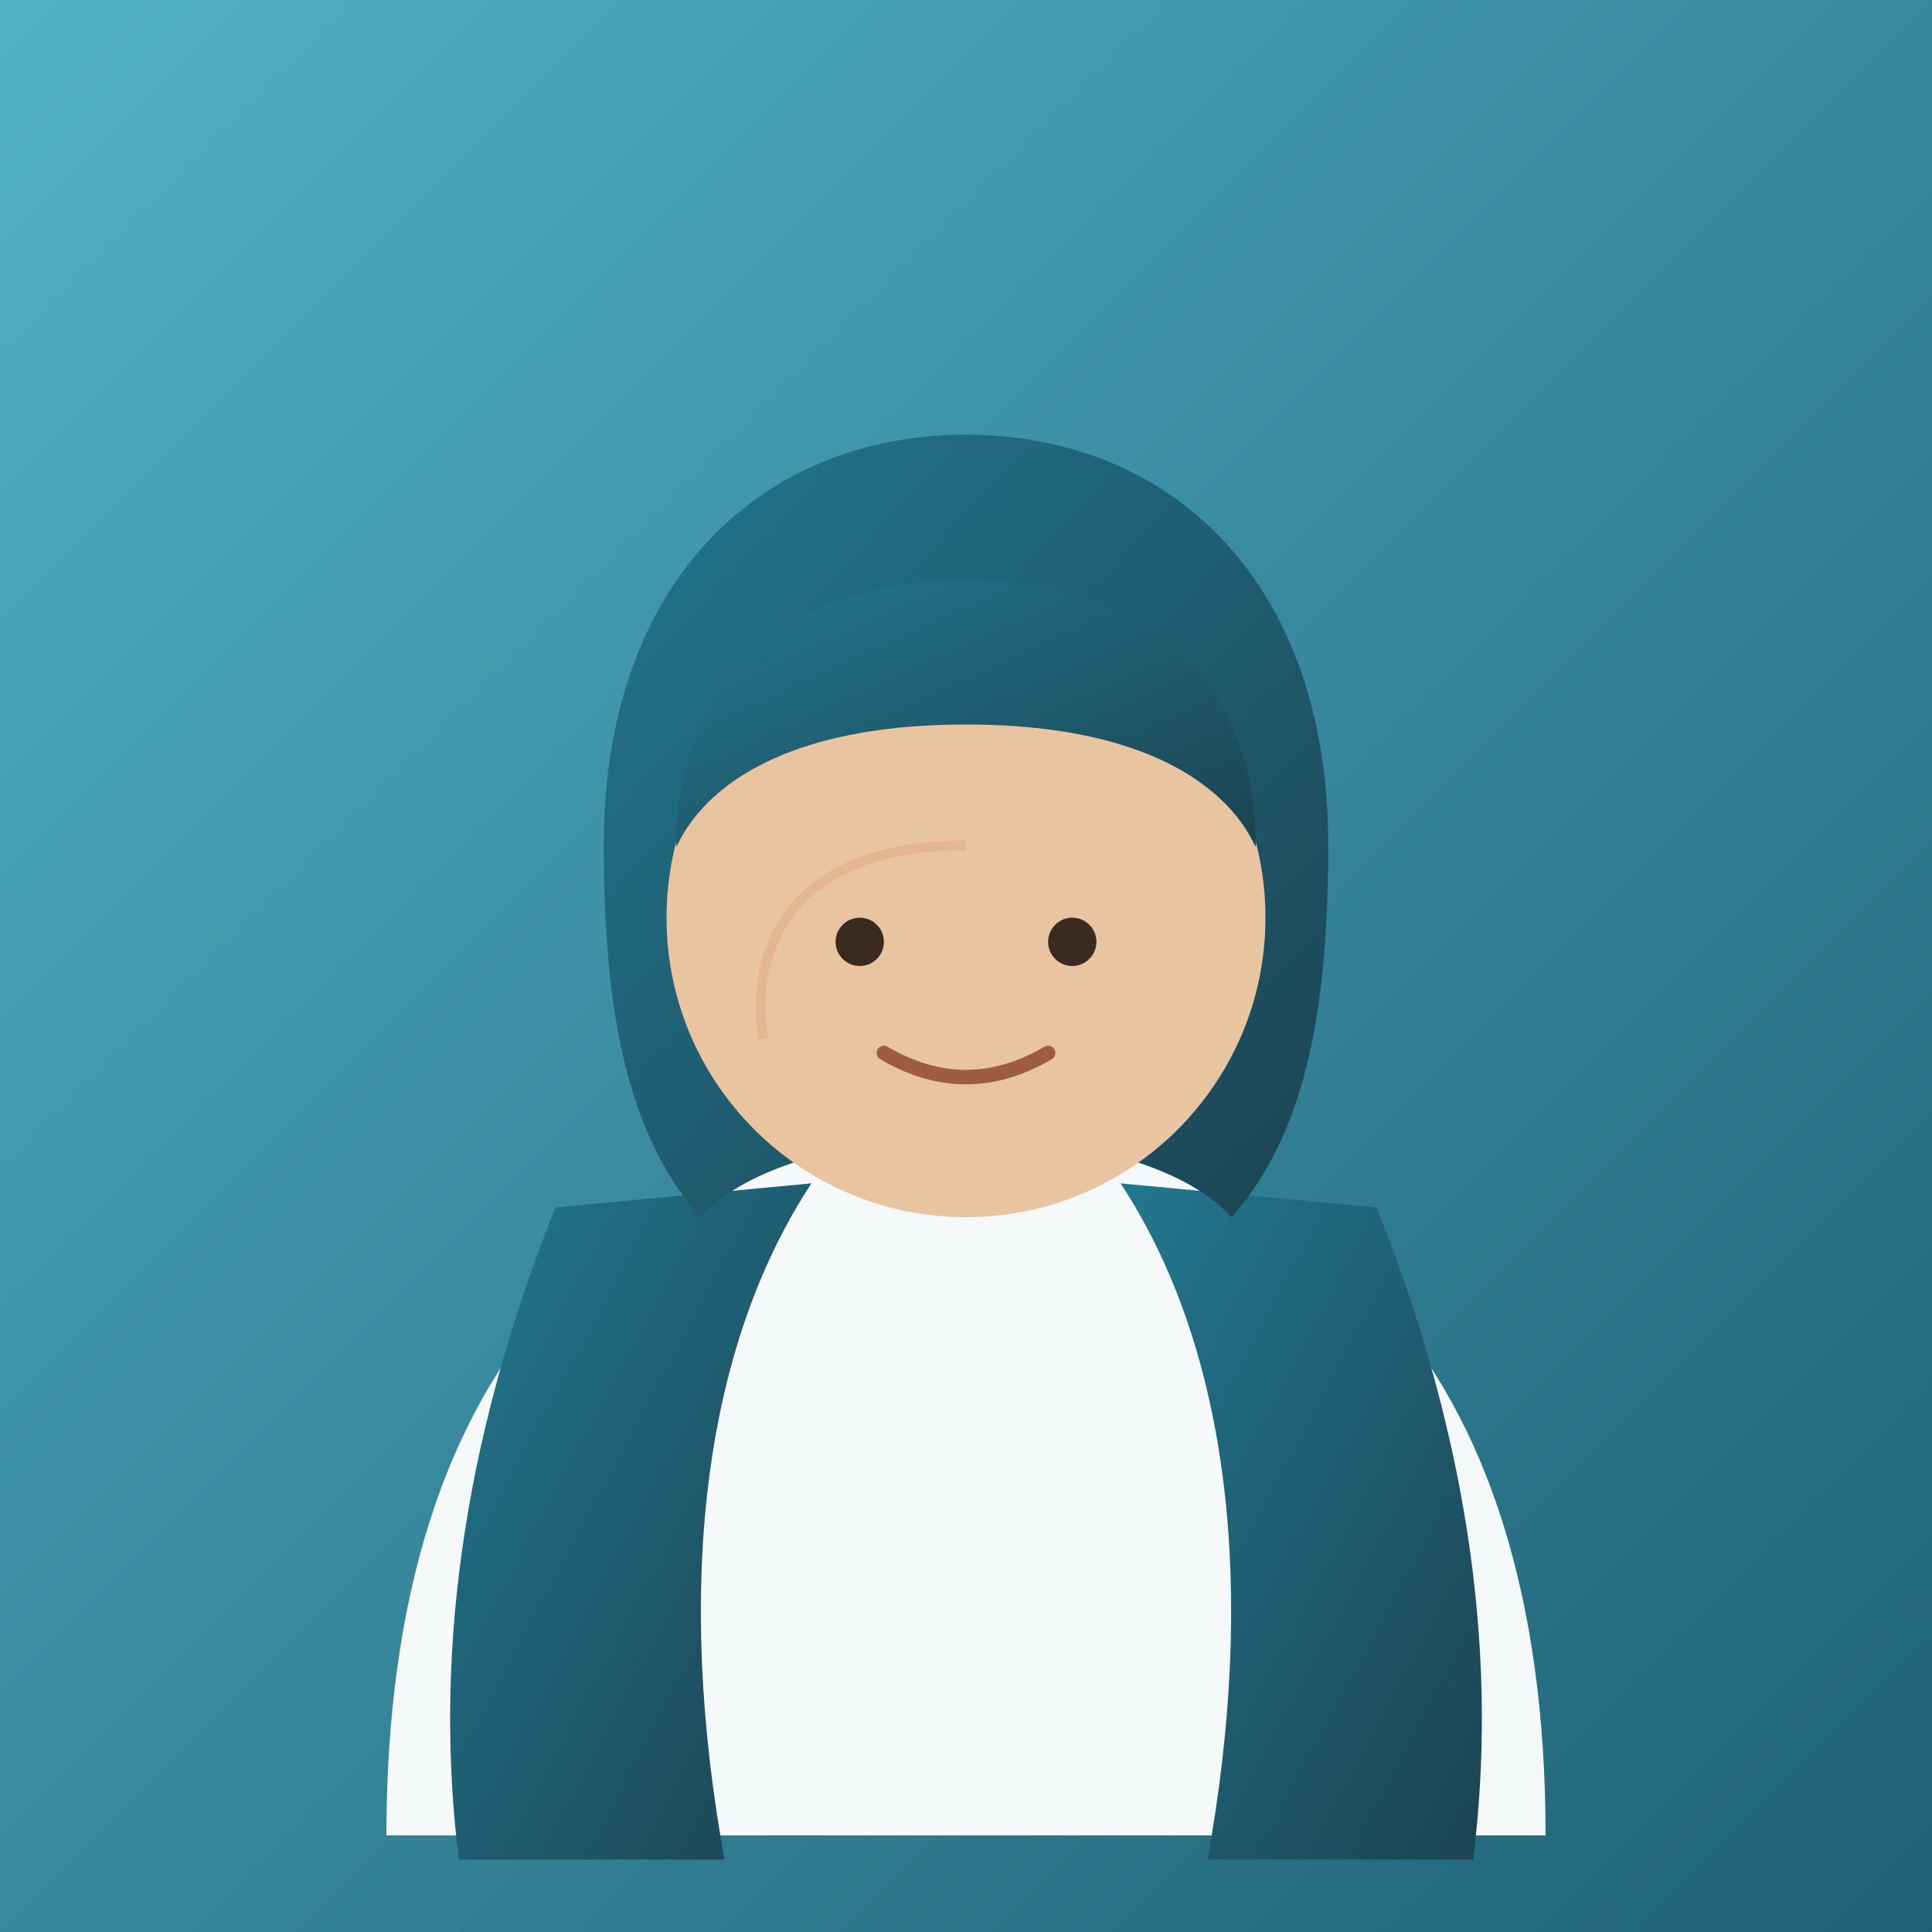
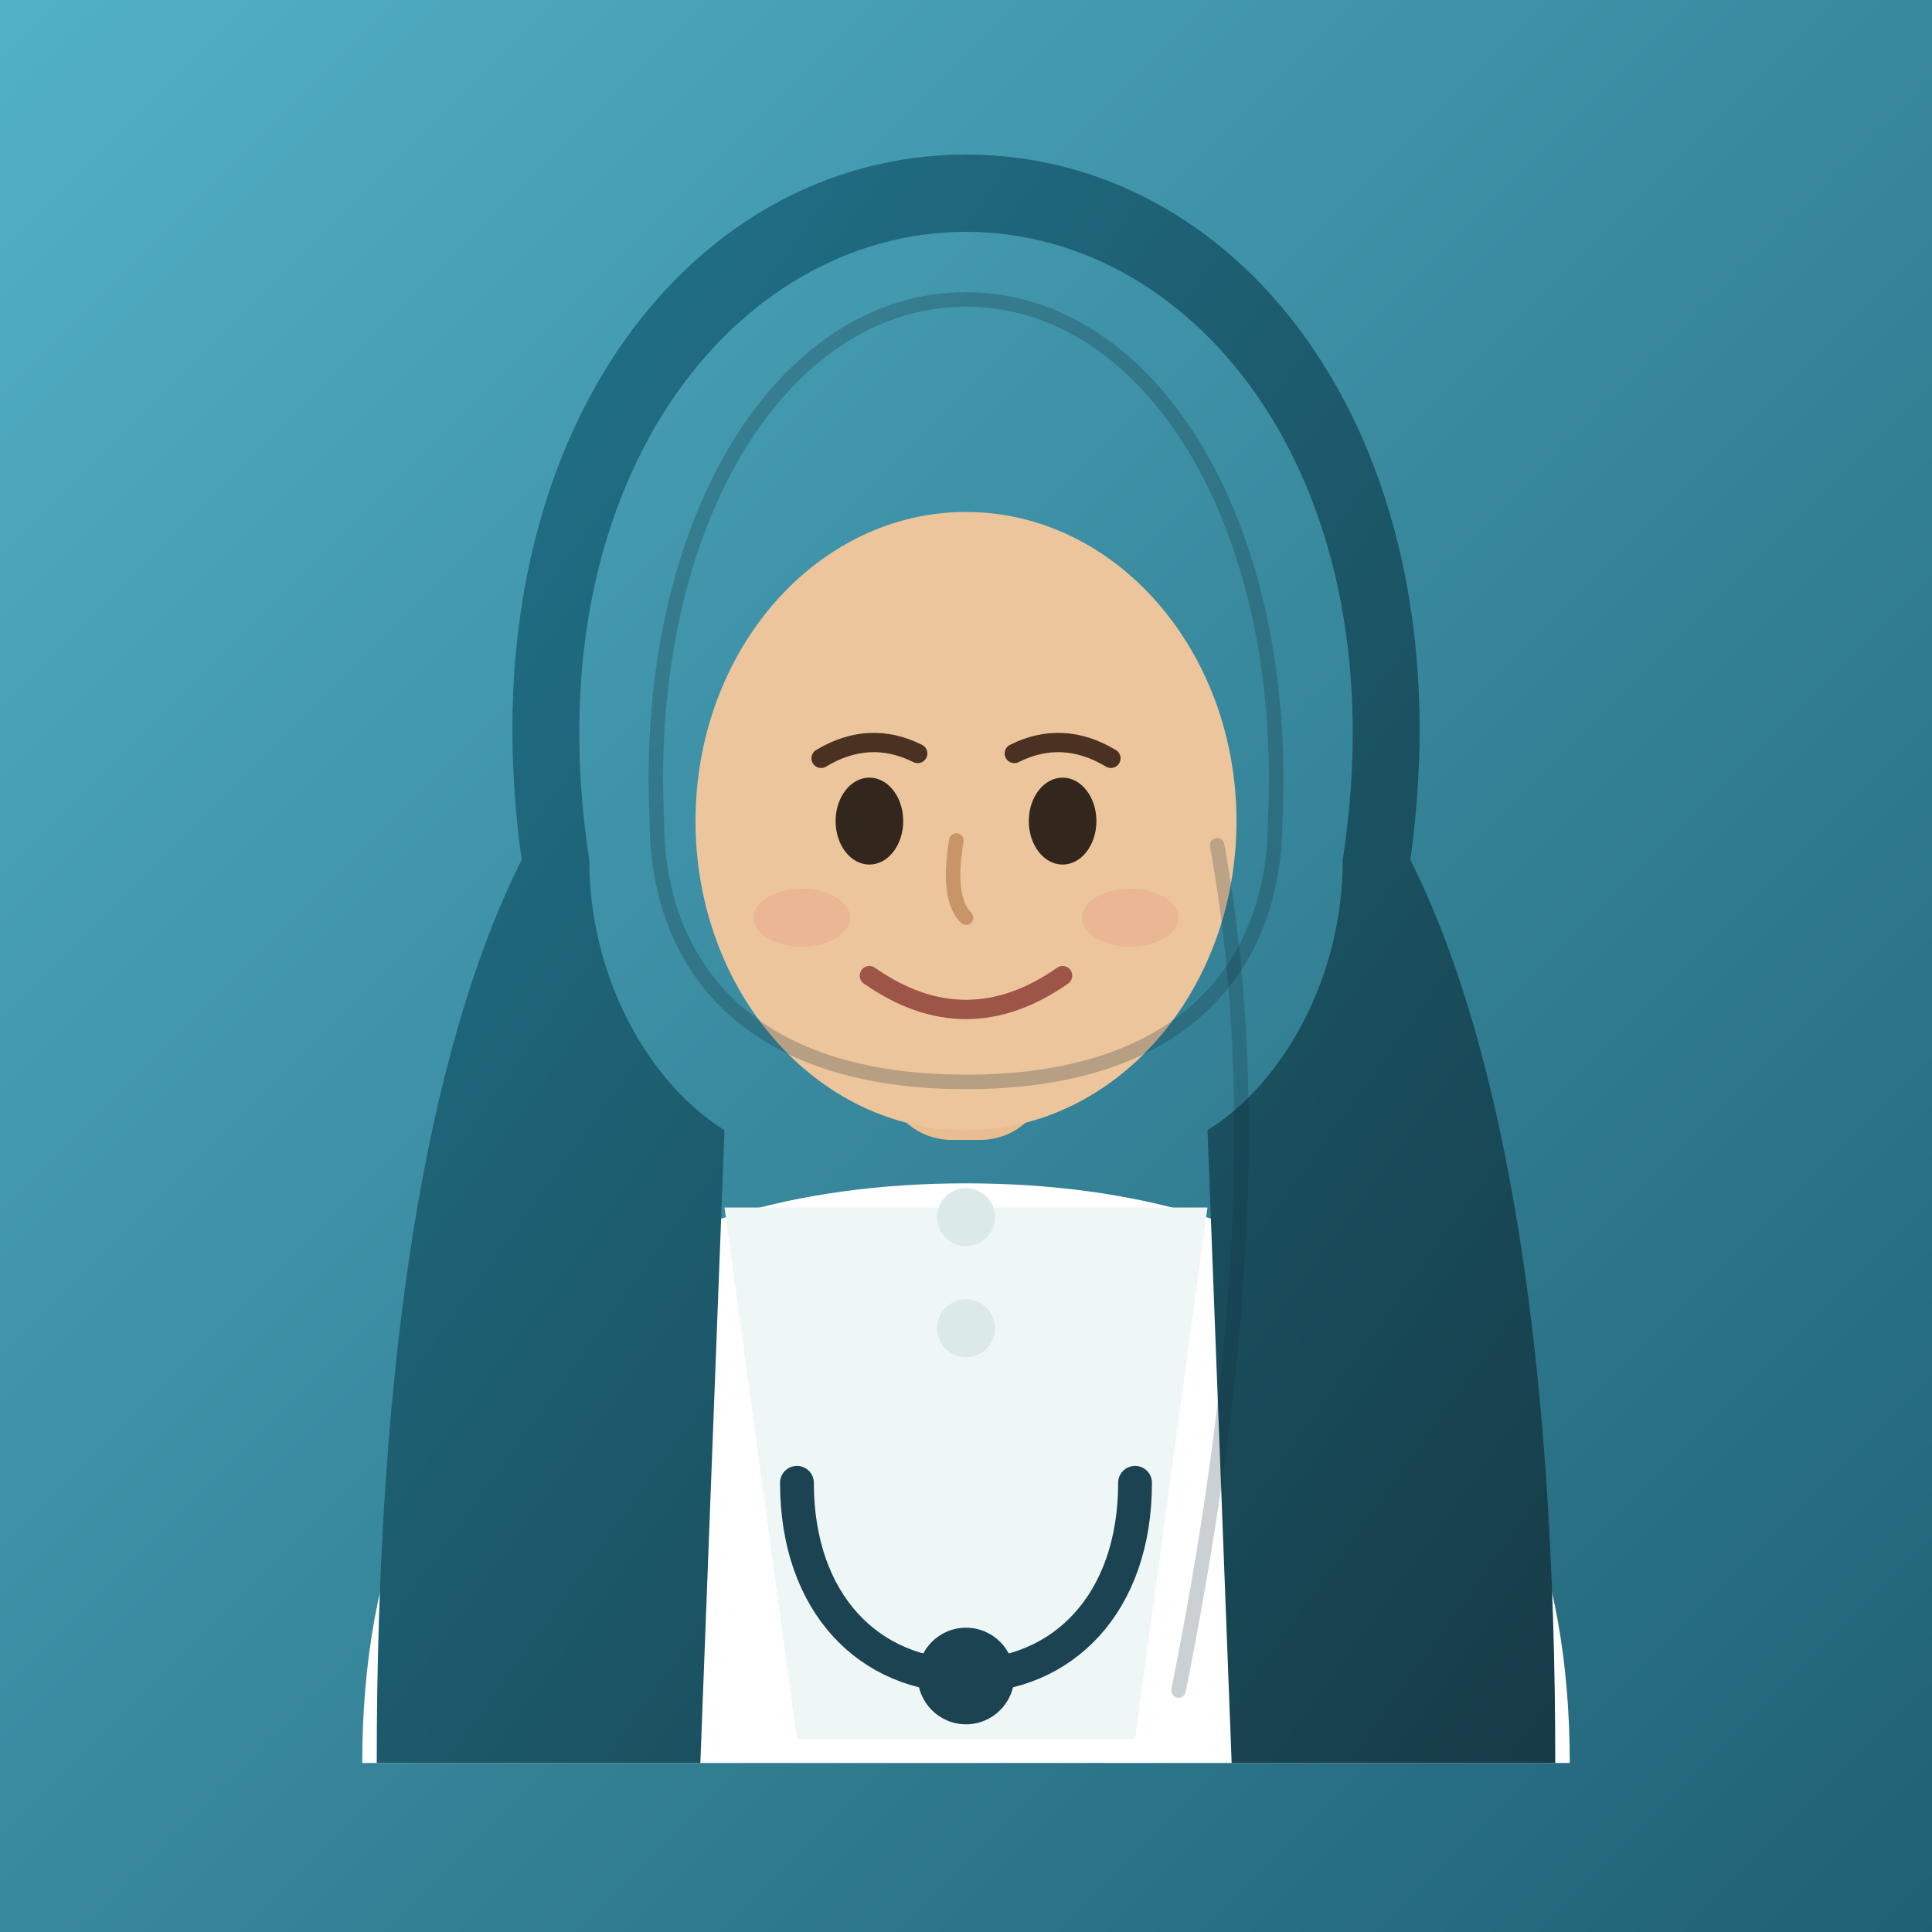
<svg xmlns="http://www.w3.org/2000/svg" viewBox="0 0 400 400">
  <defs>
-     <linearGradient id="bgM" x1="0%" y1="0%" x2="100%" y2="100%">
+     <linearGradient id="bgMQ" x1="0%" y1="0%" x2="100%" y2="100%">
      <stop offset="0%" stop-color="#52b1c7" />
      <stop offset="100%" stop-color="#1f6074" />
    </linearGradient>
-     <linearGradient id="hijabM" x1="0%" y1="0%" x2="100%" y2="100%">
+     <linearGradient id="hijabMQ" x1="0%" y1="0%" x2="100%" y2="100%">
      <stop offset="0%" stop-color="#22778f" />
-       <stop offset="100%" stop-color="#1c4352" />
+       <stop offset="100%" stop-color="#163b46" />
    </linearGradient>
  </defs>
-   <rect width="400" height="400" fill="url(#bgM)" />
-   <path d="M80 380 C80 280 130 235 200 235 C270 235 320 280 320 380 Z" fill="#ffffff" opacity="0.95" />
-   <path d="M115 250 C95 300 90 345 95 385 L150 385 C140 330 145 280 168 245 Z" fill="url(#hijabM)" />
-   <path d="M285 250 C305 300 310 345 305 385 L250 385 C260 330 255 280 232 245 Z" fill="url(#hijabM)" />
-   <path d="M125 175 C125 120 158 90 200 90 C242 90 275 120 275 175 C275 210 270 235 255 252 C235 230 165 230 145 252 C130 235 125 210 125 175 Z" fill="url(#hijabM)" />
-   <circle cx="200" cy="190" r="62" fill="#e8c4a0" />
-   <path d="M140 175 C140 140 165 120 200 120 C235 120 260 140 260 175 C260 178 255 150 200 150 C145 150 140 178 140 175 Z" fill="url(#hijabM)" />
-   <circle cx="178" cy="195" r="5" fill="#3a2a20" />
-   <circle cx="222" cy="195" r="5" fill="#3a2a20" />
-   <path d="M183 218 Q200 228 217 218" stroke="#9c5d42" stroke-width="3" fill="none" stroke-linecap="round" />
-   <path d="M158 215 C155 195 165 175 200 175" stroke="#d9a87f" stroke-width="2" fill="none" opacity="0.5" />
+   <rect width="400" height="400" fill="url(#bgMQ)" />
+   <path d="M75 365 C75 280 130 245 200 245 C270 245 325 280 325 365 Z" fill="#ffffff" />
+   <path d="M150 250 L165 360 L235 360 L250 250 Z" fill="#eef6f6" />
+   <circle cx="200" cy="252" r="6" fill="#dce9e9" />
+   <circle cx="200" cy="275" r="6" fill="#dce9e9" />
+   <rect x="183" y="198" width="34" height="38" rx="14" fill="#e9bd92" />
+   <ellipse cx="200" cy="170" rx="56" ry="64" fill="#edc59c" />
+   <path d="M122 178 C110 100 152 48 200 48 C248 48 290 100 278 178            C278 202 266 224 250 234            L255 365 L322 365            C322 282 312 218 292 178            C304 92 258 32 200 32            C142 32 96 92 108 178            C88 218 78 282 78 365            L145 365 L150 234            C134 224 122 202 122 178 Z" fill="url(#hijabMQ)" />
+   <path d="M252 175 C262 230 256 290 244 350" stroke="#0e2a35" stroke-width="3" fill="none" opacity="0.22" stroke-linecap="round" />
+   <path d="M136 170 C133 108 162 62 200 62 C238 62 267 108 264 170            C264 197 248 224 200 224 C152 224 136 197 136 170 Z" fill="none" stroke="#0e2a35" stroke-width="3" opacity="0.25" />
+   <path d="M170 157 Q180 151 190 156" stroke="#4a3122" stroke-width="4" fill="none" stroke-linecap="round" />
+   <path d="M210 156 Q220 151 230 157" stroke="#4a3122" stroke-width="4" fill="none" stroke-linecap="round" />
+   <ellipse cx="180" cy="170" rx="7" ry="9" fill="#33271d" />
+   <ellipse cx="220" cy="170" rx="7" ry="9" fill="#33271d" />
+   <path d="M198 174 Q196 186 200 190" stroke="#c79567" stroke-width="3" fill="none" stroke-linecap="round" />
+   <path d="M180 202 Q200 216 220 202" stroke="#9c5546" stroke-width="4" fill="none" stroke-linecap="round" />
+   <ellipse cx="166" cy="190" rx="10" ry="6" fill="#e6a587" opacity="0.45" />
+   <ellipse cx="234" cy="190" rx="10" ry="6" fill="#e6a587" opacity="0.45" />
+   <path d="M165 307 C165 332 180 347 200 347 C220 347 235 332 235 307" stroke="#1c4352" stroke-width="7" fill="none" stroke-linecap="round" />
+   <circle cx="200" cy="347" r="10" fill="#1c4352" />
</svg>
